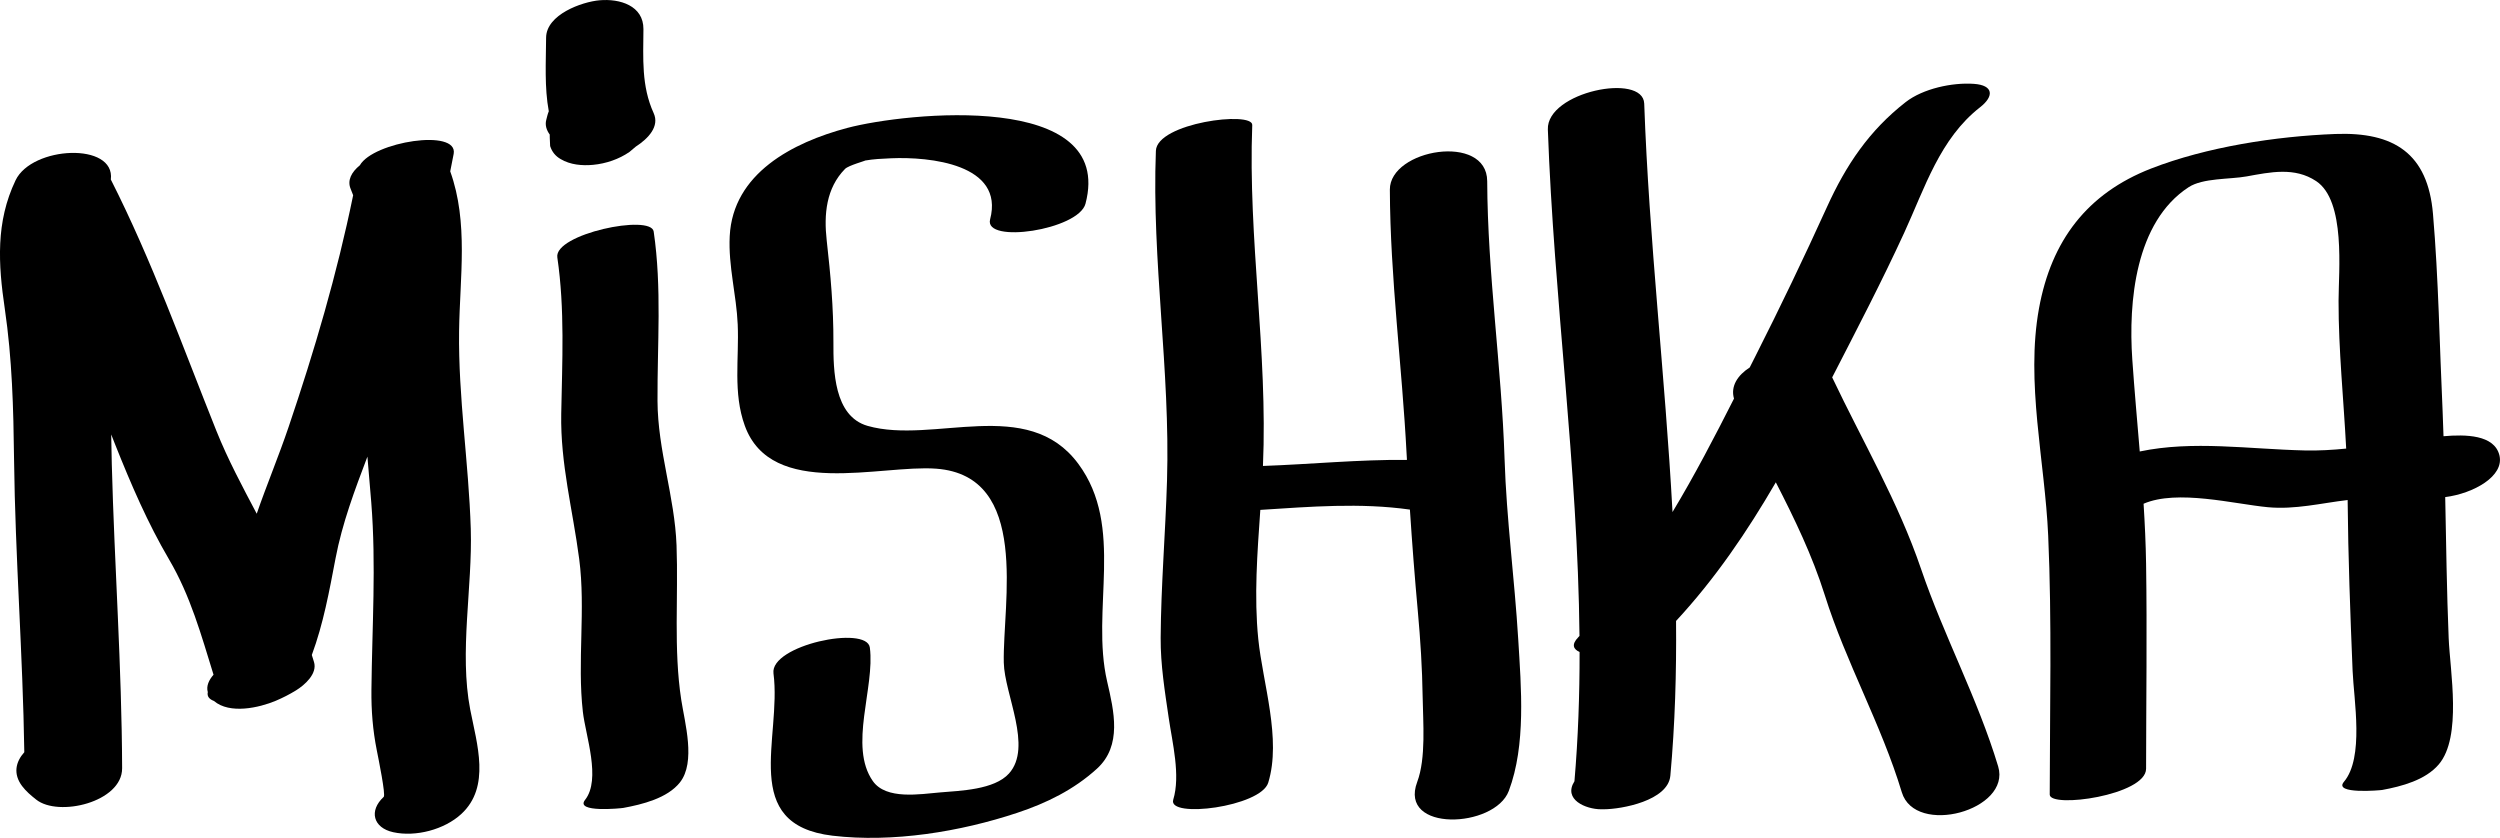
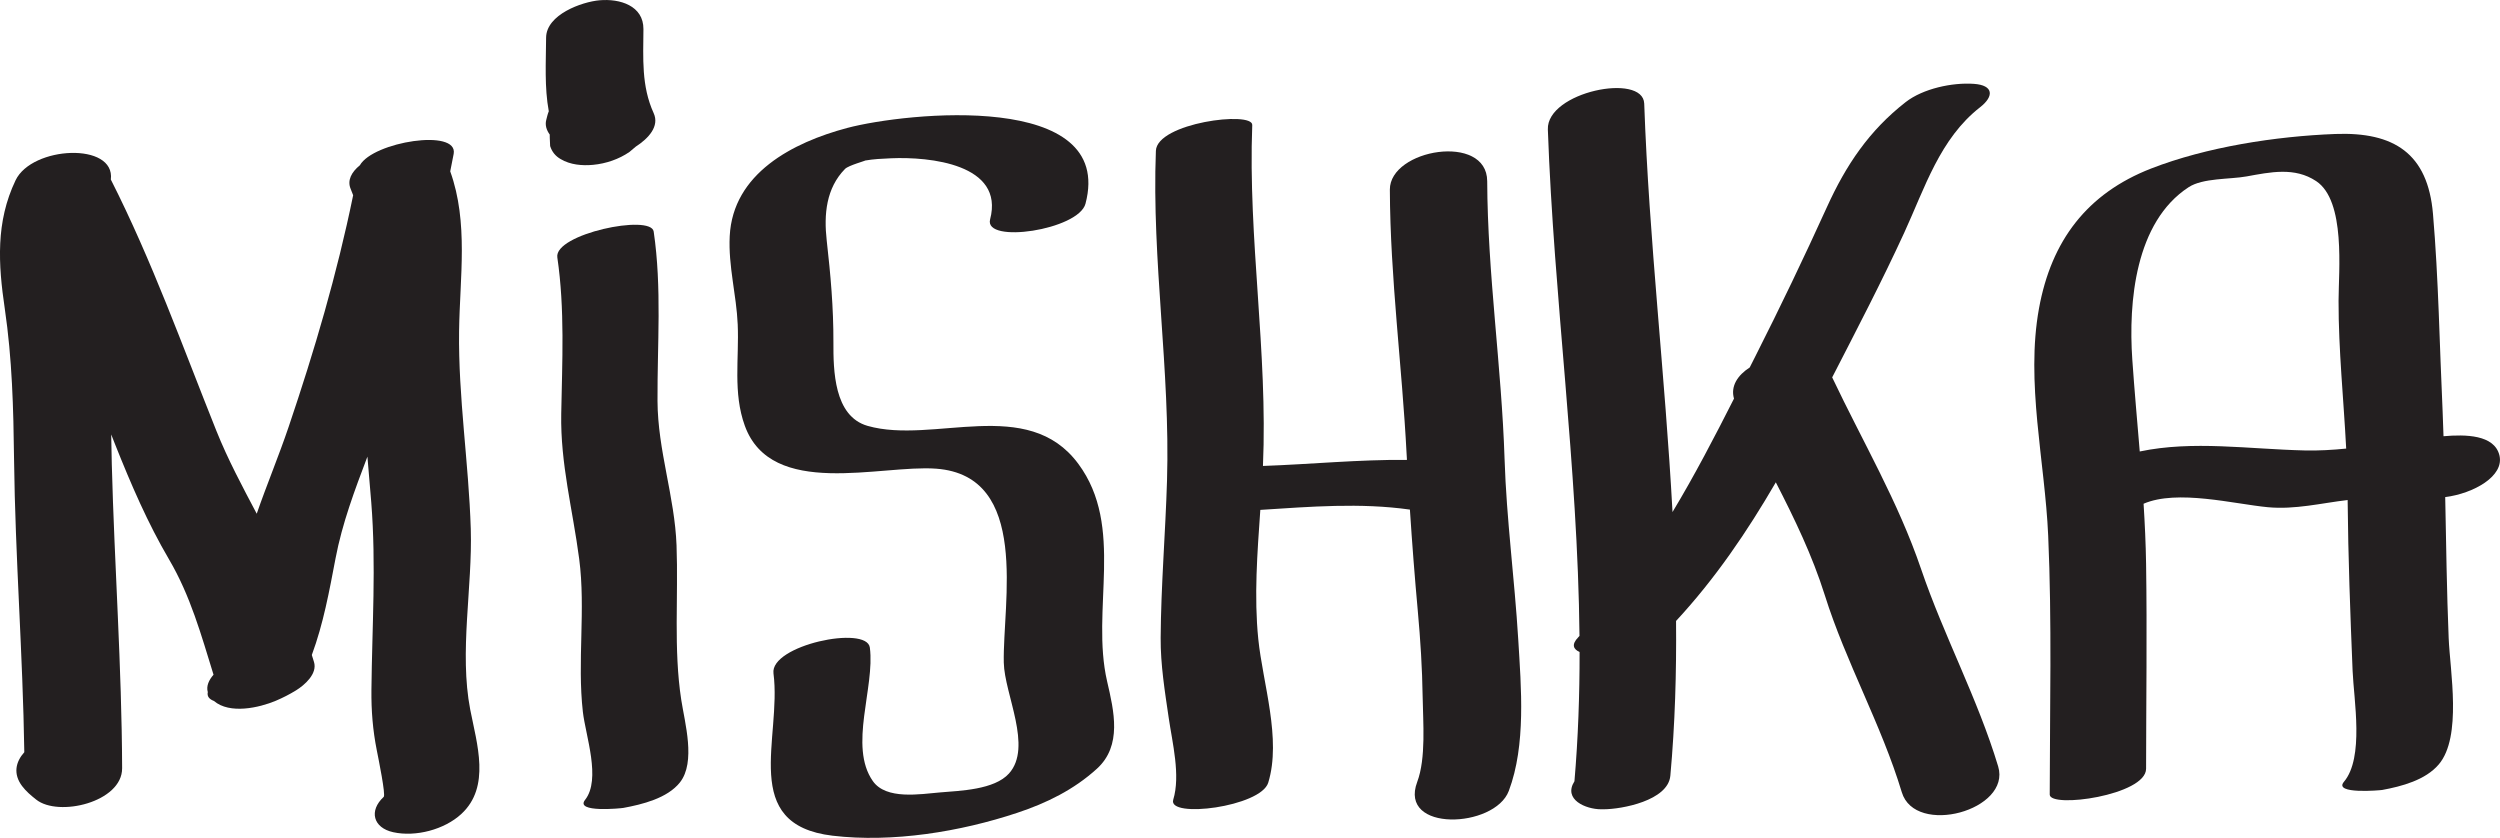
- <svg xmlns="http://www.w3.org/2000/svg" version="1.1" id="Layer_1" x="0px" y="0px" width="101.615px" height="34.056px" viewBox="0 0 101.615 34.056" enable-background="new 0 0 101.615 34.056" xml:space="preserve">
+ <svg xmlns="http://www.w3.org/2000/svg" fill="#231F20" version="1.1" id="Layer_1" x="0px" y="0px" width="101.615px" height="34.056px" viewBox="0 0 101.615 34.056" enable-background="new 0 0 101.615 34.056" xml:space="preserve">
  <g>
    <path d="M19.135,21.495c-0.083-2.683-0.51-5.347-0.475-8.035c0.028-2.174,0.389-4.41-0.36-6.495 c0.047-0.237,0.096-0.473,0.14-0.711c0.193-1.045-3.271-0.492-3.813,0.464c-0.343,0.28-0.519,0.615-0.375,0.957 c0.037,0.086,0.069,0.174,0.102,0.261c-0.656,3.204-1.57,6.306-2.621,9.412c-0.402,1.188-0.888,2.349-1.298,3.533 c-0.582-1.104-1.169-2.194-1.643-3.377C7.418,14.071,6.18,10.602,4.505,7.298C4.695,5.77,1.301,5.93,0.632,7.33 c-0.809,1.694-0.705,3.403-0.438,5.214c0.3,2.042,0.353,4.05,0.377,6.111c0.047,3.976,0.358,7.943,0.417,11.919 c-0.354,0.395-0.461,0.881-0.091,1.375c0.162,0.216,0.361,0.382,0.571,0.549c0.904,0.724,3.5,0.107,3.496-1.271 c-0.014-4.123-0.312-8.238-0.42-12.358c-0.011-0.404-0.018-0.807-0.024-1.21c0.057,0.145,0.114,0.29,0.171,0.434 c0.64,1.604,1.31,3.163,2.185,4.654c0.868,1.478,1.303,3.064,1.803,4.677c-0.189,0.217-0.303,0.462-0.233,0.708 c-0.039,0.18,0.07,0.292,0.251,0.36c0.639,0.548,1.841,0.274,2.509-0.007c0.287-0.121,0.561-0.261,0.826-0.424 c0.345-0.212,0.883-0.679,0.729-1.159c-0.03-0.093-0.058-0.186-0.087-0.279c0.47-1.27,0.709-2.589,0.965-3.93 c0.272-1.428,0.782-2.78,1.295-4.133c0.052,0.619,0.106,1.238,0.156,1.855c0.204,2.554,0.033,5.072,0.007,7.626 c-0.008,0.847,0.054,1.633,0.219,2.461c0.068,0.343,0.367,1.808,0.281,1.887c-0.611,0.564-0.433,1.257,0.385,1.437 c0.915,0.201,2.081-0.105,2.77-0.742c1.198-1.106,0.632-2.845,0.361-4.241C18.661,26.501,19.208,23.879,19.135,21.495z" />
    <path d="M27.499,22.17c-0.074-1.988-0.765-3.862-0.774-5.872c-0.011-2.305,0.181-4.593-0.155-6.886 c-0.106-0.725-4.056,0.1-3.917,1.05c0.309,2.11,0.197,4.229,0.159,6.354c-0.037,2.044,0.468,3.898,0.73,5.904 c0.269,2.054-0.084,4.157,0.149,6.213c0.109,0.962,0.75,2.743,0.089,3.58c-0.42,0.532,1.469,0.342,1.553,0.326 c0.769-0.142,1.793-0.392,2.304-1.038c0.653-0.828,0.196-2.426,0.053-3.357C27.374,26.385,27.576,24.249,27.499,22.17z" />
    <path d="M43.828,18.851c-2.062-2.784-5.889-0.78-8.561-1.54c-1.377-0.392-1.395-2.271-1.392-3.396 c0.004-1.426-0.114-2.732-0.273-4.146c-0.119-1.052-0.024-2.121,0.746-2.904c0.142-0.144,0.859-0.336,0.81-0.339 c0.354-0.061,0.676-0.076,1.067-0.093c1.549-0.066,4.613,0.232,4.019,2.483c-0.266,1.01,3.596,0.431,3.877-0.637 c1.213-4.598-7.284-3.714-9.686-3.078C32.225,5.789,29.787,7.047,29.66,9.6c-0.061,1.219,0.273,2.379,0.325,3.587 c0.061,1.39-0.198,2.776,0.289,4.118c1.082,2.982,5.52,1.576,7.778,1.745c3.845,0.287,2.697,5.469,2.748,7.883 c0.027,1.288,1.181,3.429,0.211,4.507c-0.595,0.662-1.982,0.699-2.792,0.768c-0.813,0.068-2.201,0.312-2.742-0.461 c-0.993-1.418,0.091-3.799-0.121-5.425c-0.121-0.924-4.066-0.095-3.917,1.05c0.342,2.627-1.399,6.145,2.402,6.596 c2.441,0.289,5.191-0.161,7.5-0.928c1.196-0.396,2.307-0.942,3.243-1.793c1.035-0.941,0.694-2.348,0.417-3.547 C44.324,24.782,45.732,21.421,43.828,18.851z" />
    <path d="M61.155,18.662c-0.122-3.777-0.69-7.513-0.706-11.297c-0.008-1.971-3.963-1.305-3.957,0.343 c0.015,3.608,0.497,7.167,0.682,10.764c0.004,0.074,0.008,0.147,0.013,0.221c-1.949-0.018-3.899,0.177-5.853,0.246 c0.201-4.633-0.611-9.227-0.435-13.857c0.022-0.582-3.874-0.09-3.917,1.049c-0.171,4.475,0.587,8.915,0.453,13.392 c-0.064,2.136-0.245,4.264-0.259,6.402c-0.007,1.095,0.171,2.183,0.329,3.263c0.146,0.999,0.484,2.331,0.182,3.318 c-0.237,0.772,3.561,0.29,3.862-0.694c0.544-1.778-0.222-4.039-0.405-5.839c-0.175-1.725-0.039-3.499,0.083-5.248 c2.03-0.13,4.059-0.297,6.08-0.012c0.09,1.378,0.196,2.754,0.322,4.134c0.105,1.157,0.179,2.313,0.196,3.475 c0.015,1.019,0.142,2.496-0.221,3.461c-0.773,2.057,3.15,1.889,3.723,0.364c0.703-1.87,0.502-4.199,0.383-6.164 C61.562,23.54,61.233,21.109,61.155,18.662z" />
    <path d="M78.087,23.136c-0.939-2.758-2.373-5.177-3.616-7.797c1.001-1.949,2.018-3.898,2.932-5.888 c0.831-1.808,1.446-3.819,3.08-5.092c0.574-0.447,0.55-0.896-0.255-0.951c-0.875-0.061-2.064,0.192-2.77,0.742 c-1.485,1.158-2.427,2.563-3.201,4.268c-0.932,2.051-1.896,4.063-2.914,6.075c-0.074,0.147-0.149,0.295-0.224,0.443 c-0.49,0.315-0.785,0.762-0.639,1.266c-0.792,1.563-1.6,3.117-2.499,4.61c-0.299-5.534-0.955-11.061-1.15-16.6 c-0.045-1.27-3.971-0.479-3.917,1.049c0.243,6.868,1.219,13.719,1.286,20.587c-0.016,0.017-0.031,0.034-0.047,0.051 c-0.301,0.308-0.19,0.494,0.051,0.602c0.002,1.75-0.059,3.501-0.209,5.254c-0.472,0.745,0.463,1.139,1.084,1.139 c0.032,0,0.064,0,0.096,0c0.739,0,2.626-0.35,2.718-1.364c0.191-2.1,0.251-4.196,0.232-6.291c1.59-1.715,2.89-3.63,4.055-5.635 c0.759,1.48,1.482,2.972,1.989,4.582c0.861,2.741,2.299,5.261,3.131,8.014c0.544,1.806,4.457,0.738,3.917-1.049 C80.388,28.398,79.013,25.854,78.087,23.136z" />
    <path d="M101.59,18.501c-0.21-0.832-1.372-0.849-2.271-0.77c-0.012-0.335-0.02-0.671-0.036-1.006 c-0.125-2.661-0.165-5.379-0.392-8.032c-0.209-2.458-1.585-3.337-3.972-3.247c-2.416,0.092-5.229,0.527-7.482,1.403 c-2.607,1.014-4.058,2.935-4.559,5.681c-0.549,3.014,0.24,6.219,0.373,9.246c0.154,3.503,0.066,7.014,0.062,10.519 c0,0.573,3.916,0.031,3.917-1.049c0.003-2.776,0.042-5.551,0-8.327c-0.013-0.818-0.051-1.632-0.102-2.444 c1.369-0.593,3.687,0.012,5.05,0.141c1.107,0.104,2.169-0.166,3.244-0.292c0.021,2.312,0.107,4.635,0.202,6.944 c0.049,1.184,0.477,3.53-0.354,4.511c-0.437,0.516,1.48,0.343,1.555,0.33c0.793-0.146,1.761-0.401,2.303-1.041 c0.949-1.12,0.456-3.79,0.401-5.126c-0.078-1.91-0.102-3.824-0.141-5.737C100.542,20.058,101.805,19.351,101.59,18.501z M86.972,18.351c-0.103-1.245-0.217-2.49-0.303-3.743c-0.16-2.331,0.117-5.583,2.29-6.999c0.58-0.379,1.675-0.315,2.354-0.438 c0.97-0.176,1.956-0.389,2.829,0.19c1.21,0.802,0.912,3.657,0.911,4.869c-0.003,2.005,0.207,4.001,0.31,6.003 c-0.552,0.055-1.111,0.089-1.683,0.076C91.394,18.256,89.136,17.896,86.972,18.351z" />
    <path d="M24.108,6.7c0.521-0.05,1.045-0.226,1.477-0.524c0.085-0.072,0.171-0.144,0.256-0.216c0.52-0.335,0.972-0.827,0.728-1.361 c-0.504-1.105-0.423-2.231-0.416-3.414c0.006-0.958-0.963-1.246-1.781-1.174c-0.723,0.063-2.168,0.581-2.175,1.52 c-0.006,0.993-0.071,2.016,0.109,2.992c-0.047,0.113-0.074,0.239-0.104,0.355c-0.055,0.212,0.016,0.42,0.142,0.59 c0,0.045,0.002,0.089,0.002,0.134c0.005,0.112,0.01,0.224,0.015,0.335c0.073,0.232,0.216,0.409,0.429,0.53 C23.178,6.7,23.668,6.742,24.108,6.7z" />
  </g>
</svg>
